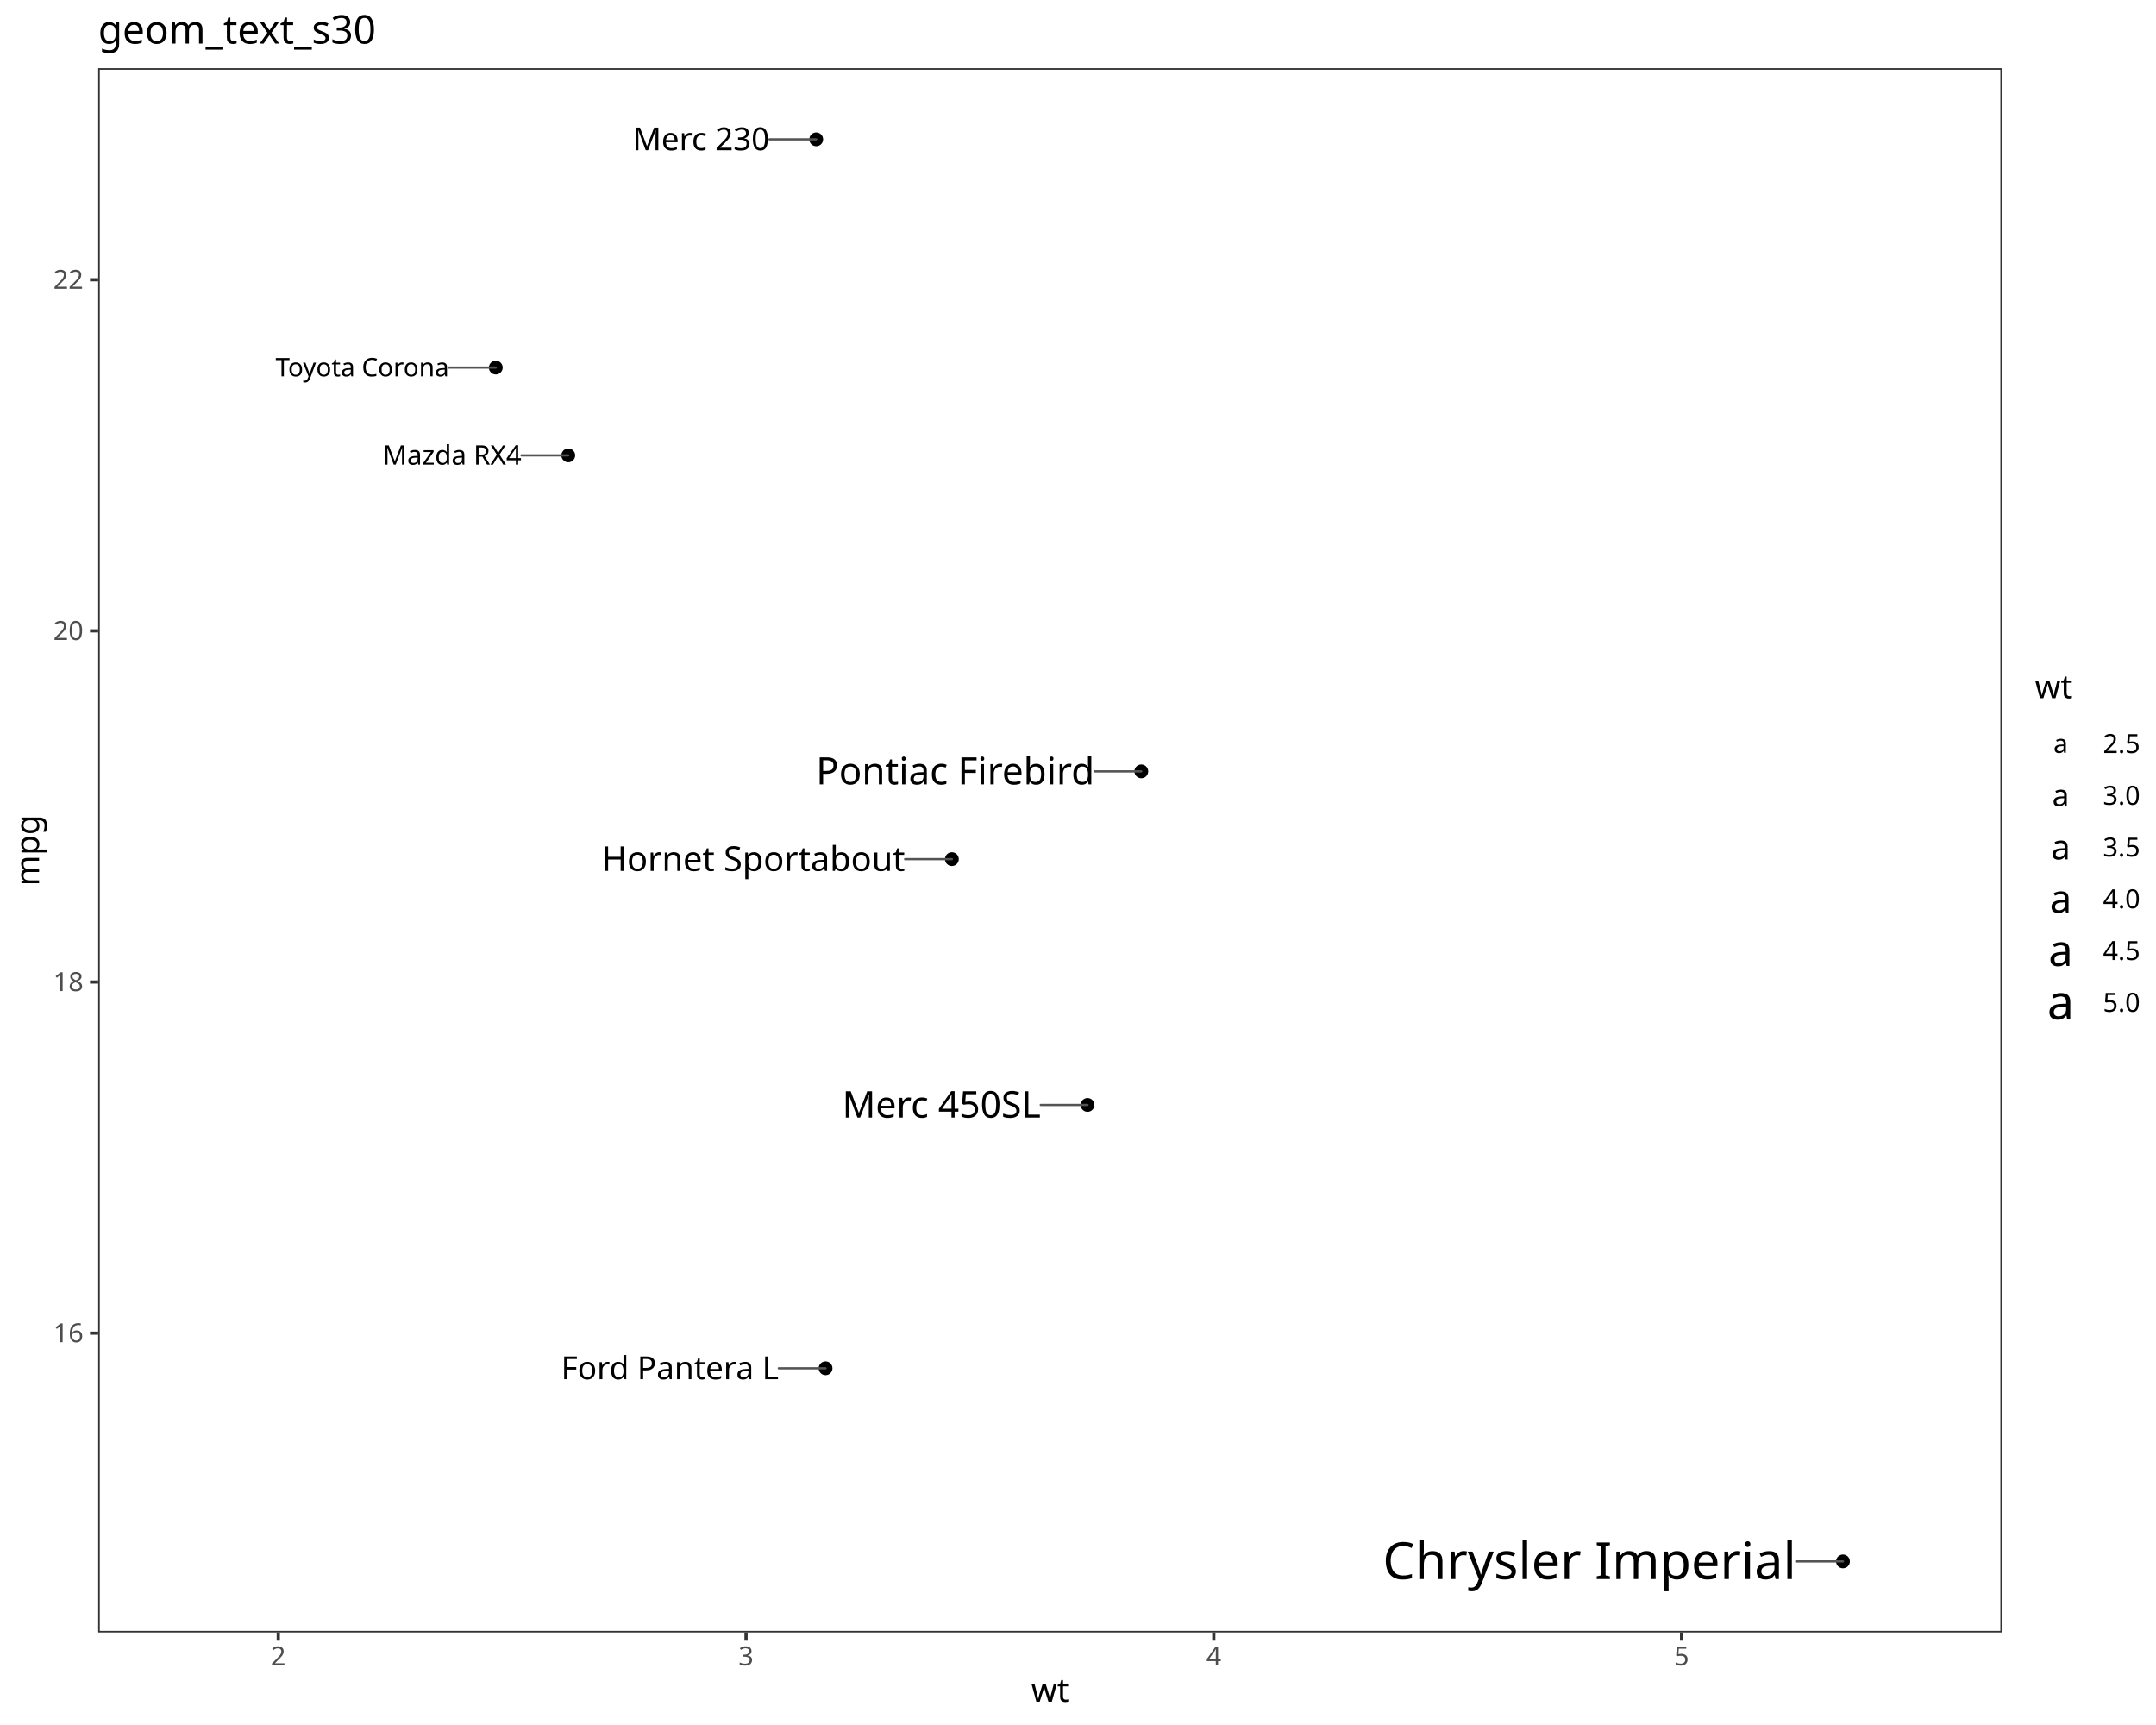
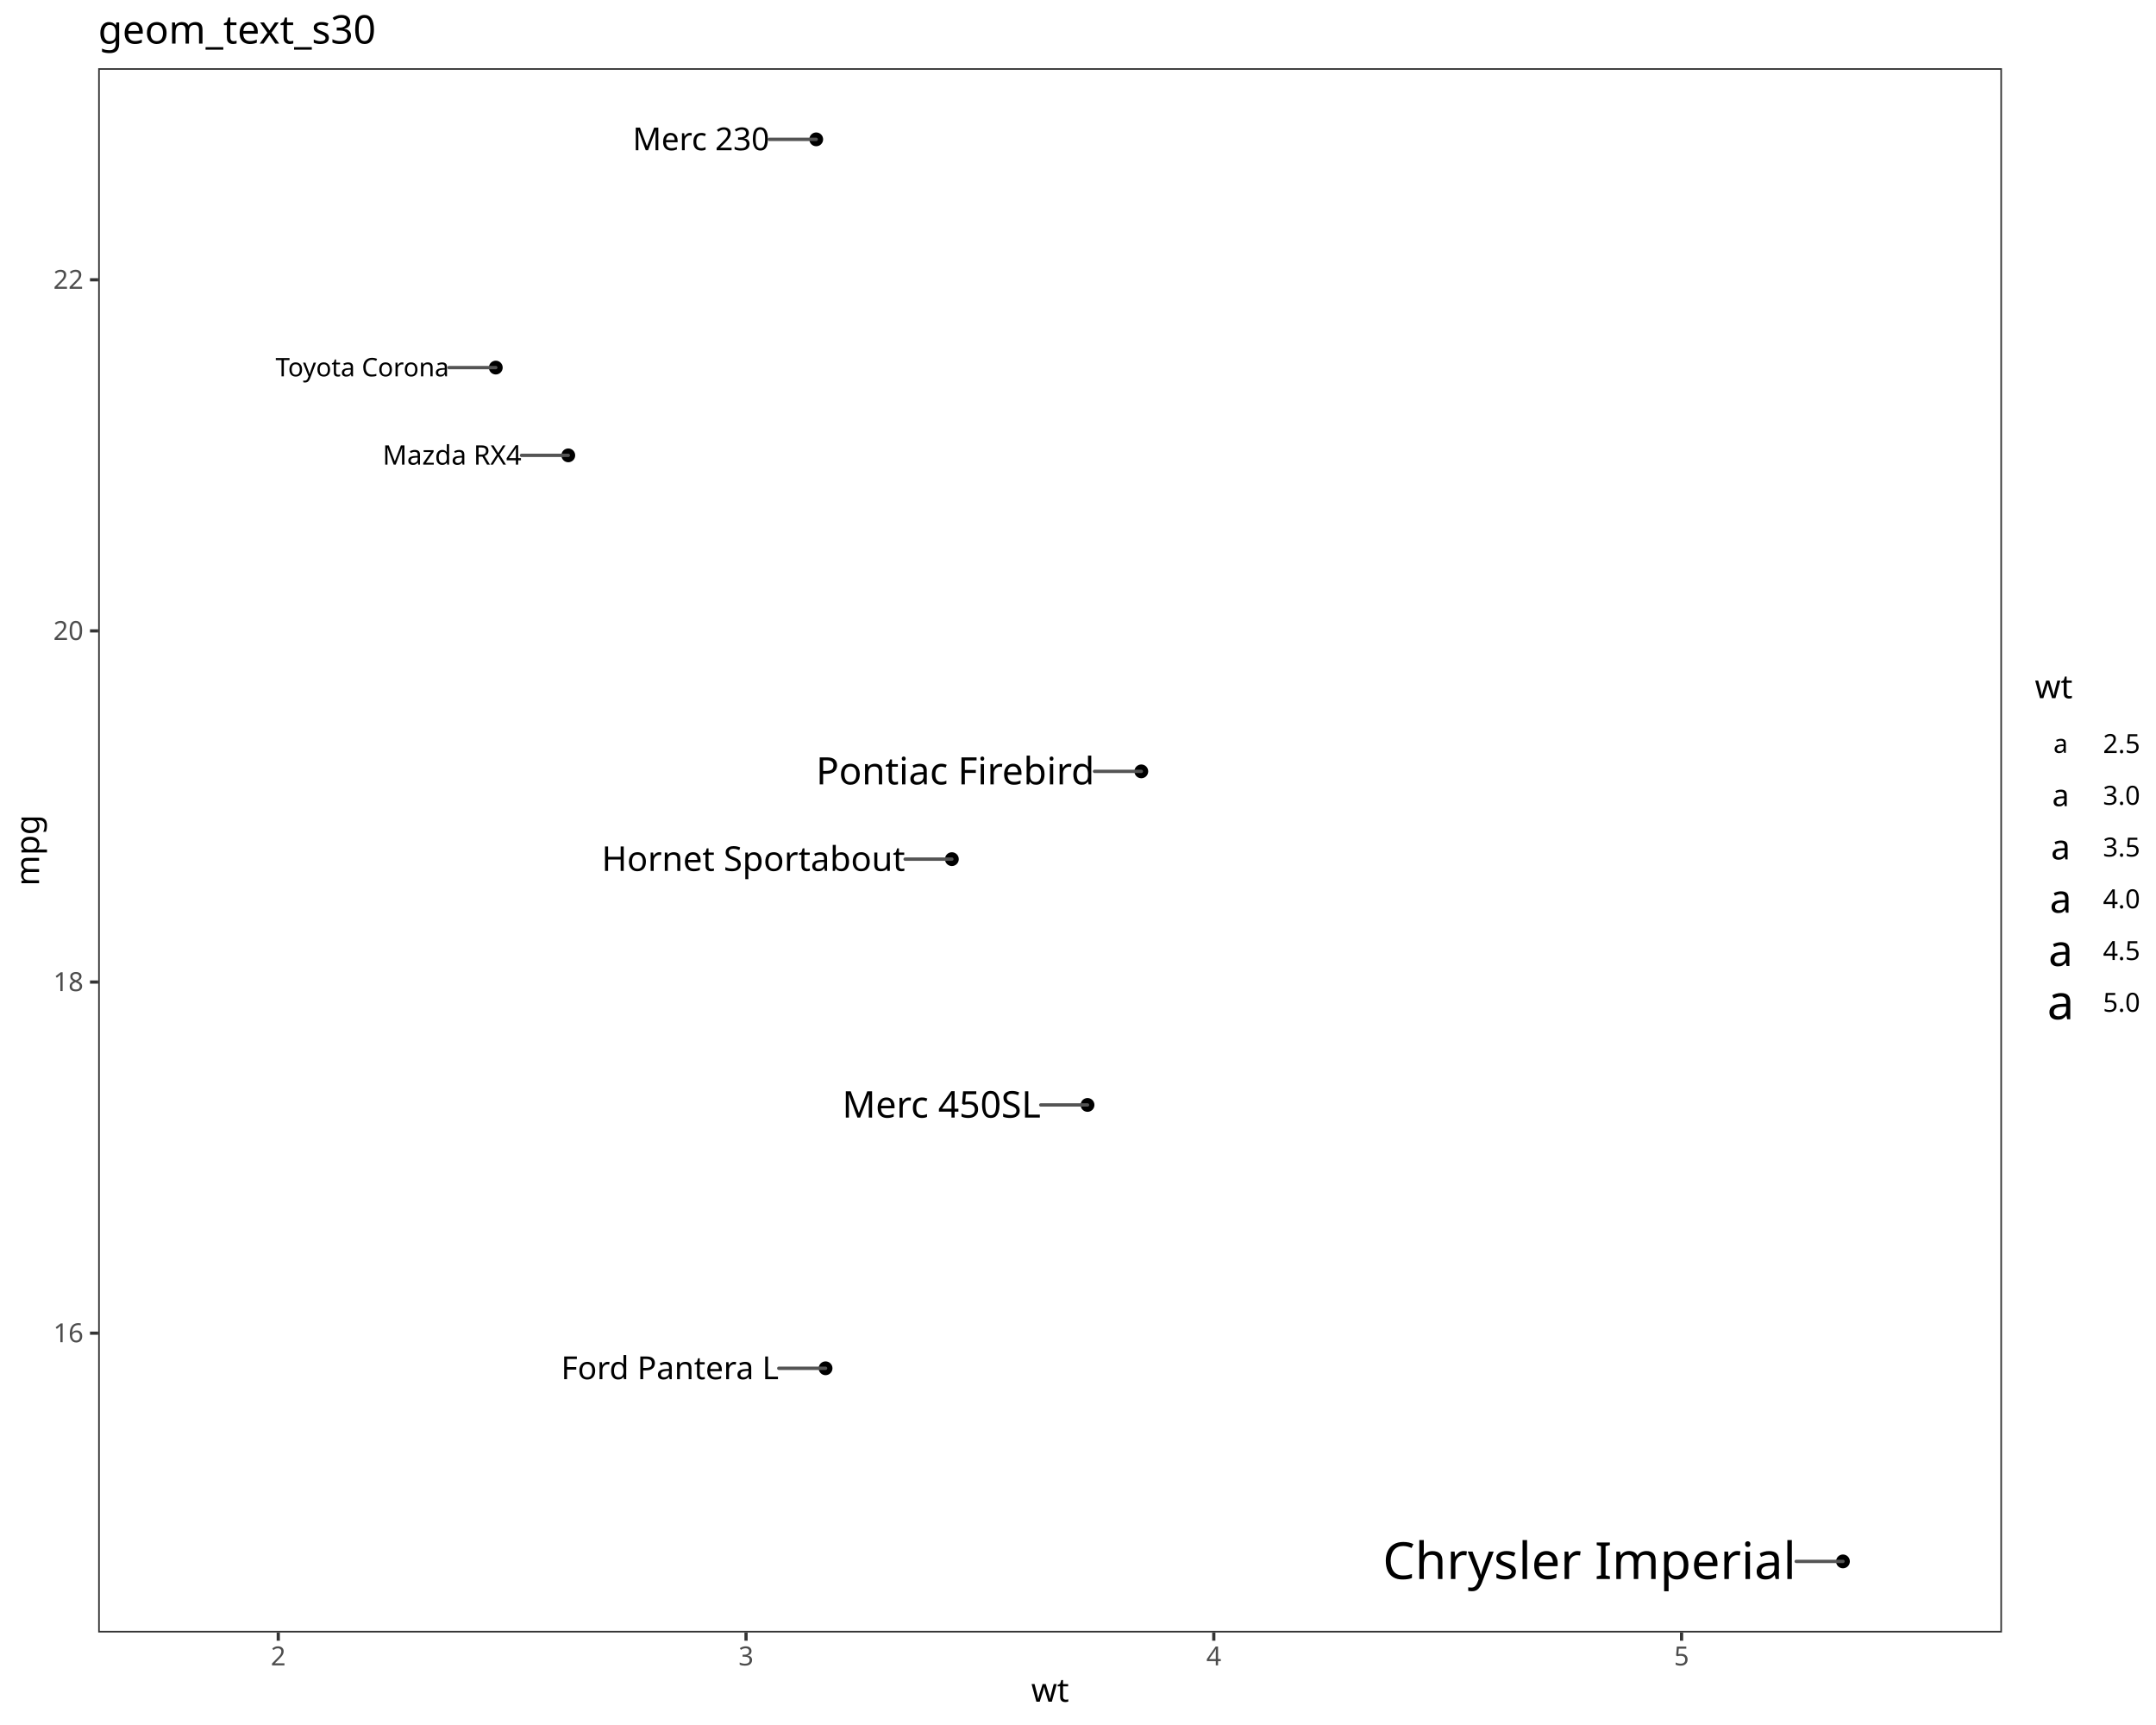
<svg xmlns="http://www.w3.org/2000/svg" class="svglite" data-engine-version="2.0" width="720.00pt" height="576.00pt" viewBox="0 0 720.00 576.00">
  <defs>
    <style type="text/css">
    .svglite line, .svglite polyline, .svglite polygon, .svglite path, .svglite rect, .svglite circle {
      fill: none;
      stroke: #000000;
      stroke-linecap: round;
      stroke-linejoin: round;
      stroke-miterlimit: 10.00;
    }
  </style>
  </defs>
  <rect width="100%" height="100%" style="stroke: none; fill: #FFFFFF;" />
  <defs>
    <clipPath id="cpMC4wMHw3MjAuMDB8MC4wMHw1NzYuMDA=">
      <rect x="0.00" y="0.00" width="720.00" height="576.00" />
    </clipPath>
  </defs>
  <g clip-path="url(#cpMC4wMHw3MjAuMDB8MC4wMHw1NzYuMDA=)">
    <rect x="0.00" y="0.00" width="720.00" height="576.00" style="stroke-width: 1.07; stroke: #FFFFFF; fill: #FFFFFF;" />
  </g>
  <defs>
    <clipPath id="cpMzIuNzl8NjY4LjU3fDIyLjc4fDU0NS4xMQ==">
      <rect x="32.79" y="22.78" width="635.77" height="522.33" />
    </clipPath>
  </defs>
  <g clip-path="url(#cpMzIuNzl8NjY4LjU3fDIyLjc4fDU0NS4xMQ==)">
    <rect x="32.79" y="22.78" width="635.77" height="522.33" style="stroke-width: 1.07; stroke: none; fill: #FFFFFF;" />
    <circle cx="189.78" cy="152.05" r="1.95" style="stroke-width: 0.71; fill: #000000;" />
    <circle cx="317.88" cy="286.88" r="1.95" style="stroke-width: 0.71; fill: #000000;" />
    <circle cx="272.58" cy="46.53" r="1.95" style="stroke-width: 0.71; fill: #000000;" />
    <circle cx="363.18" cy="368.95" r="1.95" style="stroke-width: 0.71; fill: #000000;" />
    <circle cx="615.46" cy="521.37" r="1.95" style="stroke-width: 0.71; fill: #000000;" />
    <circle cx="165.57" cy="122.74" r="1.95" style="stroke-width: 0.71; fill: #000000;" />
    <circle cx="381.14" cy="257.57" r="1.95" style="stroke-width: 0.71; fill: #000000;" />
    <circle cx="275.70" cy="456.89" r="1.95" style="stroke-width: 0.71; fill: #000000;" />
-     <line x1="174.16" y1="152.05" x2="189.78" y2="152.05" style="stroke-width: 0.75; stroke: #545454;" />
+     <line x1="174.16" y1="152.05" x2="189.78" y2="152.05" style="stroke-width: 1.12; stroke: #545454;" />
    <text x="174.16" y="155.14" text-anchor="end" style="font-size: 9.00px; font-family: sans;" textLength="47.01px" lengthAdjust="spacingAndGlyphs">Mazda RX4</text>
-     <line x1="302.26" y1="286.88" x2="317.88" y2="286.88" style="stroke-width: 0.75; stroke: #545454;" />
+     <line x1="302.26" y1="286.88" x2="317.88" y2="286.88" style="stroke-width: 1.12; stroke: #545454;" />
    <text x="302.26" y="290.81" text-anchor="end" style="font-size: 11.43px; font-family: sans;" textLength="93.38px" lengthAdjust="spacingAndGlyphs">Hornet Sportabout</text>
-     <line x1="256.95" y1="46.53" x2="272.58" y2="46.53" style="stroke-width: 0.75; stroke: #545454;" />
+     <line x1="256.95" y1="46.53" x2="272.58" y2="46.53" style="stroke-width: 1.12; stroke: #545454;" />
    <text x="256.95" y="50.16" text-anchor="end" style="font-size: 10.57px; font-family: sans;" textLength="44.05px" lengthAdjust="spacingAndGlyphs">Merc 230</text>
-     <line x1="347.56" y1="368.95" x2="363.18" y2="368.95" style="stroke-width: 0.75; stroke: #545454;" />
+     <line x1="347.56" y1="368.95" x2="363.18" y2="368.95" style="stroke-width: 1.12; stroke: #545454;" />
    <text x="347.56" y="373.18" text-anchor="end" style="font-size: 12.29px; font-family: sans;" textLength="66.25px" lengthAdjust="spacingAndGlyphs">Merc 450SL</text>
-     <line x1="599.84" y1="521.37" x2="615.46" y2="521.37" style="stroke-width: 0.75; stroke: #545454;" />
+     <line x1="599.84" y1="521.37" x2="615.46" y2="521.37" style="stroke-width: 1.12; stroke: #545454;" />
    <text x="599.84" y="527.24" text-anchor="end" style="font-size: 17.07px; font-family: sans;" textLength="129.03px" lengthAdjust="spacingAndGlyphs">Chrysler Imperial</text>
-     <line x1="149.95" y1="122.74" x2="165.57" y2="122.74" style="stroke-width: 0.75; stroke: #545454;" />
+     <line x1="149.95" y1="122.74" x2="165.57" y2="122.74" style="stroke-width: 1.12; stroke: #545454;" />
    <text x="149.95" y="125.67" text-anchor="end" style="font-size: 8.54px; font-family: sans;" textLength="56.47px" lengthAdjust="spacingAndGlyphs">Toyota Corona</text>
-     <line x1="365.52" y1="257.57" x2="381.14" y2="257.57" style="stroke-width: 0.75; stroke: #545454;" />
+     <line x1="365.52" y1="257.57" x2="381.14" y2="257.57" style="stroke-width: 1.12; stroke: #545454;" />
    <text x="365.52" y="261.91" text-anchor="end" style="font-size: 12.63px; font-family: sans;" textLength="88.42px" lengthAdjust="spacingAndGlyphs">Pontiac Firebird</text>
-     <line x1="260.08" y1="456.89" x2="275.70" y2="456.89" style="stroke-width: 0.75; stroke: #545454;" />
+     <line x1="260.08" y1="456.89" x2="275.70" y2="456.89" style="stroke-width: 1.12; stroke: #545454;" />
    <text x="260.08" y="460.54" text-anchor="end" style="font-size: 10.63px; font-family: sans;" textLength="70.88px" lengthAdjust="spacingAndGlyphs">Ford Pantera L</text>
    <rect x="32.79" y="22.78" width="635.77" height="522.33" style="stroke-width: 1.07; stroke: #333333;" />
  </g>
  <g clip-path="url(#cpMC4wMHw3MjAuMDB8MC4wMHw1NzYuMDA=)">
    <text x="27.86" y="448.19" text-anchor="end" style="font-size: 8.80px; fill: #4D4D4D; font-family: sans;" textLength="9.79px" lengthAdjust="spacingAndGlyphs">16</text>
    <text x="27.86" y="330.94" text-anchor="end" style="font-size: 8.80px; fill: #4D4D4D; font-family: sans;" textLength="9.79px" lengthAdjust="spacingAndGlyphs">18</text>
    <text x="27.86" y="213.70" text-anchor="end" style="font-size: 8.80px; fill: #4D4D4D; font-family: sans;" textLength="9.79px" lengthAdjust="spacingAndGlyphs">20</text>
    <text x="27.86" y="96.45" text-anchor="end" style="font-size: 8.80px; fill: #4D4D4D; font-family: sans;" textLength="9.79px" lengthAdjust="spacingAndGlyphs">22</text>
    <polyline points="30.05,445.16 32.79,445.16 " style="stroke-width: 1.07; stroke: #333333; stroke-linecap: butt;" />
    <polyline points="30.05,327.92 32.79,327.92 " style="stroke-width: 1.07; stroke: #333333; stroke-linecap: butt;" />
    <polyline points="30.05,210.67 32.79,210.67 " style="stroke-width: 1.07; stroke: #333333; stroke-linecap: butt;" />
    <polyline points="30.05,93.42 32.79,93.42 " style="stroke-width: 1.07; stroke: #333333; stroke-linecap: butt;" />
    <polyline points="92.93,547.85 92.93,545.11 " style="stroke-width: 1.07; stroke: #333333; stroke-linecap: butt;" />
    <polyline points="249.14,547.85 249.14,545.11 " style="stroke-width: 1.07; stroke: #333333; stroke-linecap: butt;" />
    <polyline points="405.35,547.85 405.35,545.11 " style="stroke-width: 1.07; stroke: #333333; stroke-linecap: butt;" />
    <polyline points="561.56,547.85 561.56,545.11 " style="stroke-width: 1.07; stroke: #333333; stroke-linecap: butt;" />
    <text x="92.93" y="556.10" text-anchor="middle" style="font-size: 8.80px; fill: #4D4D4D; font-family: sans;" textLength="4.89px" lengthAdjust="spacingAndGlyphs">2</text>
    <text x="249.14" y="556.10" text-anchor="middle" style="font-size: 8.80px; fill: #4D4D4D; font-family: sans;" textLength="4.89px" lengthAdjust="spacingAndGlyphs">3</text>
    <text x="405.35" y="556.10" text-anchor="middle" style="font-size: 8.80px; fill: #4D4D4D; font-family: sans;" textLength="4.89px" lengthAdjust="spacingAndGlyphs">4</text>
    <text x="561.56" y="556.10" text-anchor="middle" style="font-size: 8.80px; fill: #4D4D4D; font-family: sans;" textLength="4.89px" lengthAdjust="spacingAndGlyphs">5</text>
    <text x="350.68" y="568.24" text-anchor="middle" style="font-size: 11.00px; font-family: sans;" textLength="11.00px" lengthAdjust="spacingAndGlyphs">wt</text>
    <text transform="translate(13.05,283.95) rotate(-90)" text-anchor="middle" style="font-size: 11.00px; font-family: sans;" textLength="21.40px" lengthAdjust="spacingAndGlyphs">mpg</text>
    <rect x="679.53" y="224.44" width="34.99" height="119.01" style="stroke-width: 1.07; stroke: none; fill: #FFFFFF;" />
    <text x="679.53" y="233.15" style="font-size: 11.00px; font-family: sans;" textLength="11.00px" lengthAdjust="spacingAndGlyphs">wt</text>
    <rect x="679.53" y="239.77" width="17.28" height="17.28" style="stroke-width: 1.07; stroke: none; fill: #FFFFFF;" />
    <text x="688.17" y="251.39" text-anchor="middle" style="font-size: 8.64px; font-family: sans;" textLength="4.81px" lengthAdjust="spacingAndGlyphs">a</text>
    <rect x="679.53" y="257.05" width="17.28" height="17.28" style="stroke-width: 1.07; stroke: none; fill: #FFFFFF;" />
    <text x="688.17" y="269.18" text-anchor="middle" style="font-size: 10.12px; font-family: sans;" textLength="5.63px" lengthAdjust="spacingAndGlyphs">a</text>
    <rect x="679.53" y="274.33" width="17.28" height="17.28" style="stroke-width: 1.07; stroke: none; fill: #FFFFFF;" />
    <text x="688.17" y="286.97" text-anchor="middle" style="font-size: 11.60px; font-family: sans;" textLength="6.45px" lengthAdjust="spacingAndGlyphs">a</text>
    <rect x="679.53" y="291.61" width="17.28" height="17.28" style="stroke-width: 1.07; stroke: none; fill: #FFFFFF;" />
    <text x="688.17" y="304.76" text-anchor="middle" style="font-size: 13.09px; font-family: sans;" textLength="7.28px" lengthAdjust="spacingAndGlyphs">a</text>
    <rect x="679.53" y="308.89" width="17.28" height="17.28" style="stroke-width: 1.07; stroke: none; fill: #FFFFFF;" />
    <text x="688.17" y="322.55" text-anchor="middle" style="font-size: 14.57px; font-family: sans;" textLength="8.10px" lengthAdjust="spacingAndGlyphs">a</text>
    <rect x="679.53" y="326.17" width="17.28" height="17.28" style="stroke-width: 1.07; stroke: none; fill: #FFFFFF;" />
    <text x="688.17" y="340.34" text-anchor="middle" style="font-size: 16.05px; font-family: sans;" textLength="8.93px" lengthAdjust="spacingAndGlyphs">a</text>
    <text x="702.29" y="251.44" style="font-size: 8.80px; font-family: sans;" textLength="12.23px" lengthAdjust="spacingAndGlyphs">2.5</text>
    <text x="702.29" y="268.72" style="font-size: 8.80px; font-family: sans;" textLength="12.23px" lengthAdjust="spacingAndGlyphs">3.0</text>
    <text x="702.29" y="286.00" style="font-size: 8.80px; font-family: sans;" textLength="12.23px" lengthAdjust="spacingAndGlyphs">3.5</text>
    <text x="702.29" y="303.28" style="font-size: 8.80px; font-family: sans;" textLength="12.23px" lengthAdjust="spacingAndGlyphs">4.0</text>
    <text x="702.29" y="320.56" style="font-size: 8.80px; font-family: sans;" textLength="12.23px" lengthAdjust="spacingAndGlyphs">4.5</text>
    <text x="702.29" y="337.84" style="font-size: 8.80px; font-family: sans;" textLength="12.23px" lengthAdjust="spacingAndGlyphs">5.0</text>
    <text x="32.79" y="14.56" style="font-size: 13.20px; font-family: sans;" textLength="90.28px" lengthAdjust="spacingAndGlyphs">geom_text_s30</text>
  </g>
</svg>
